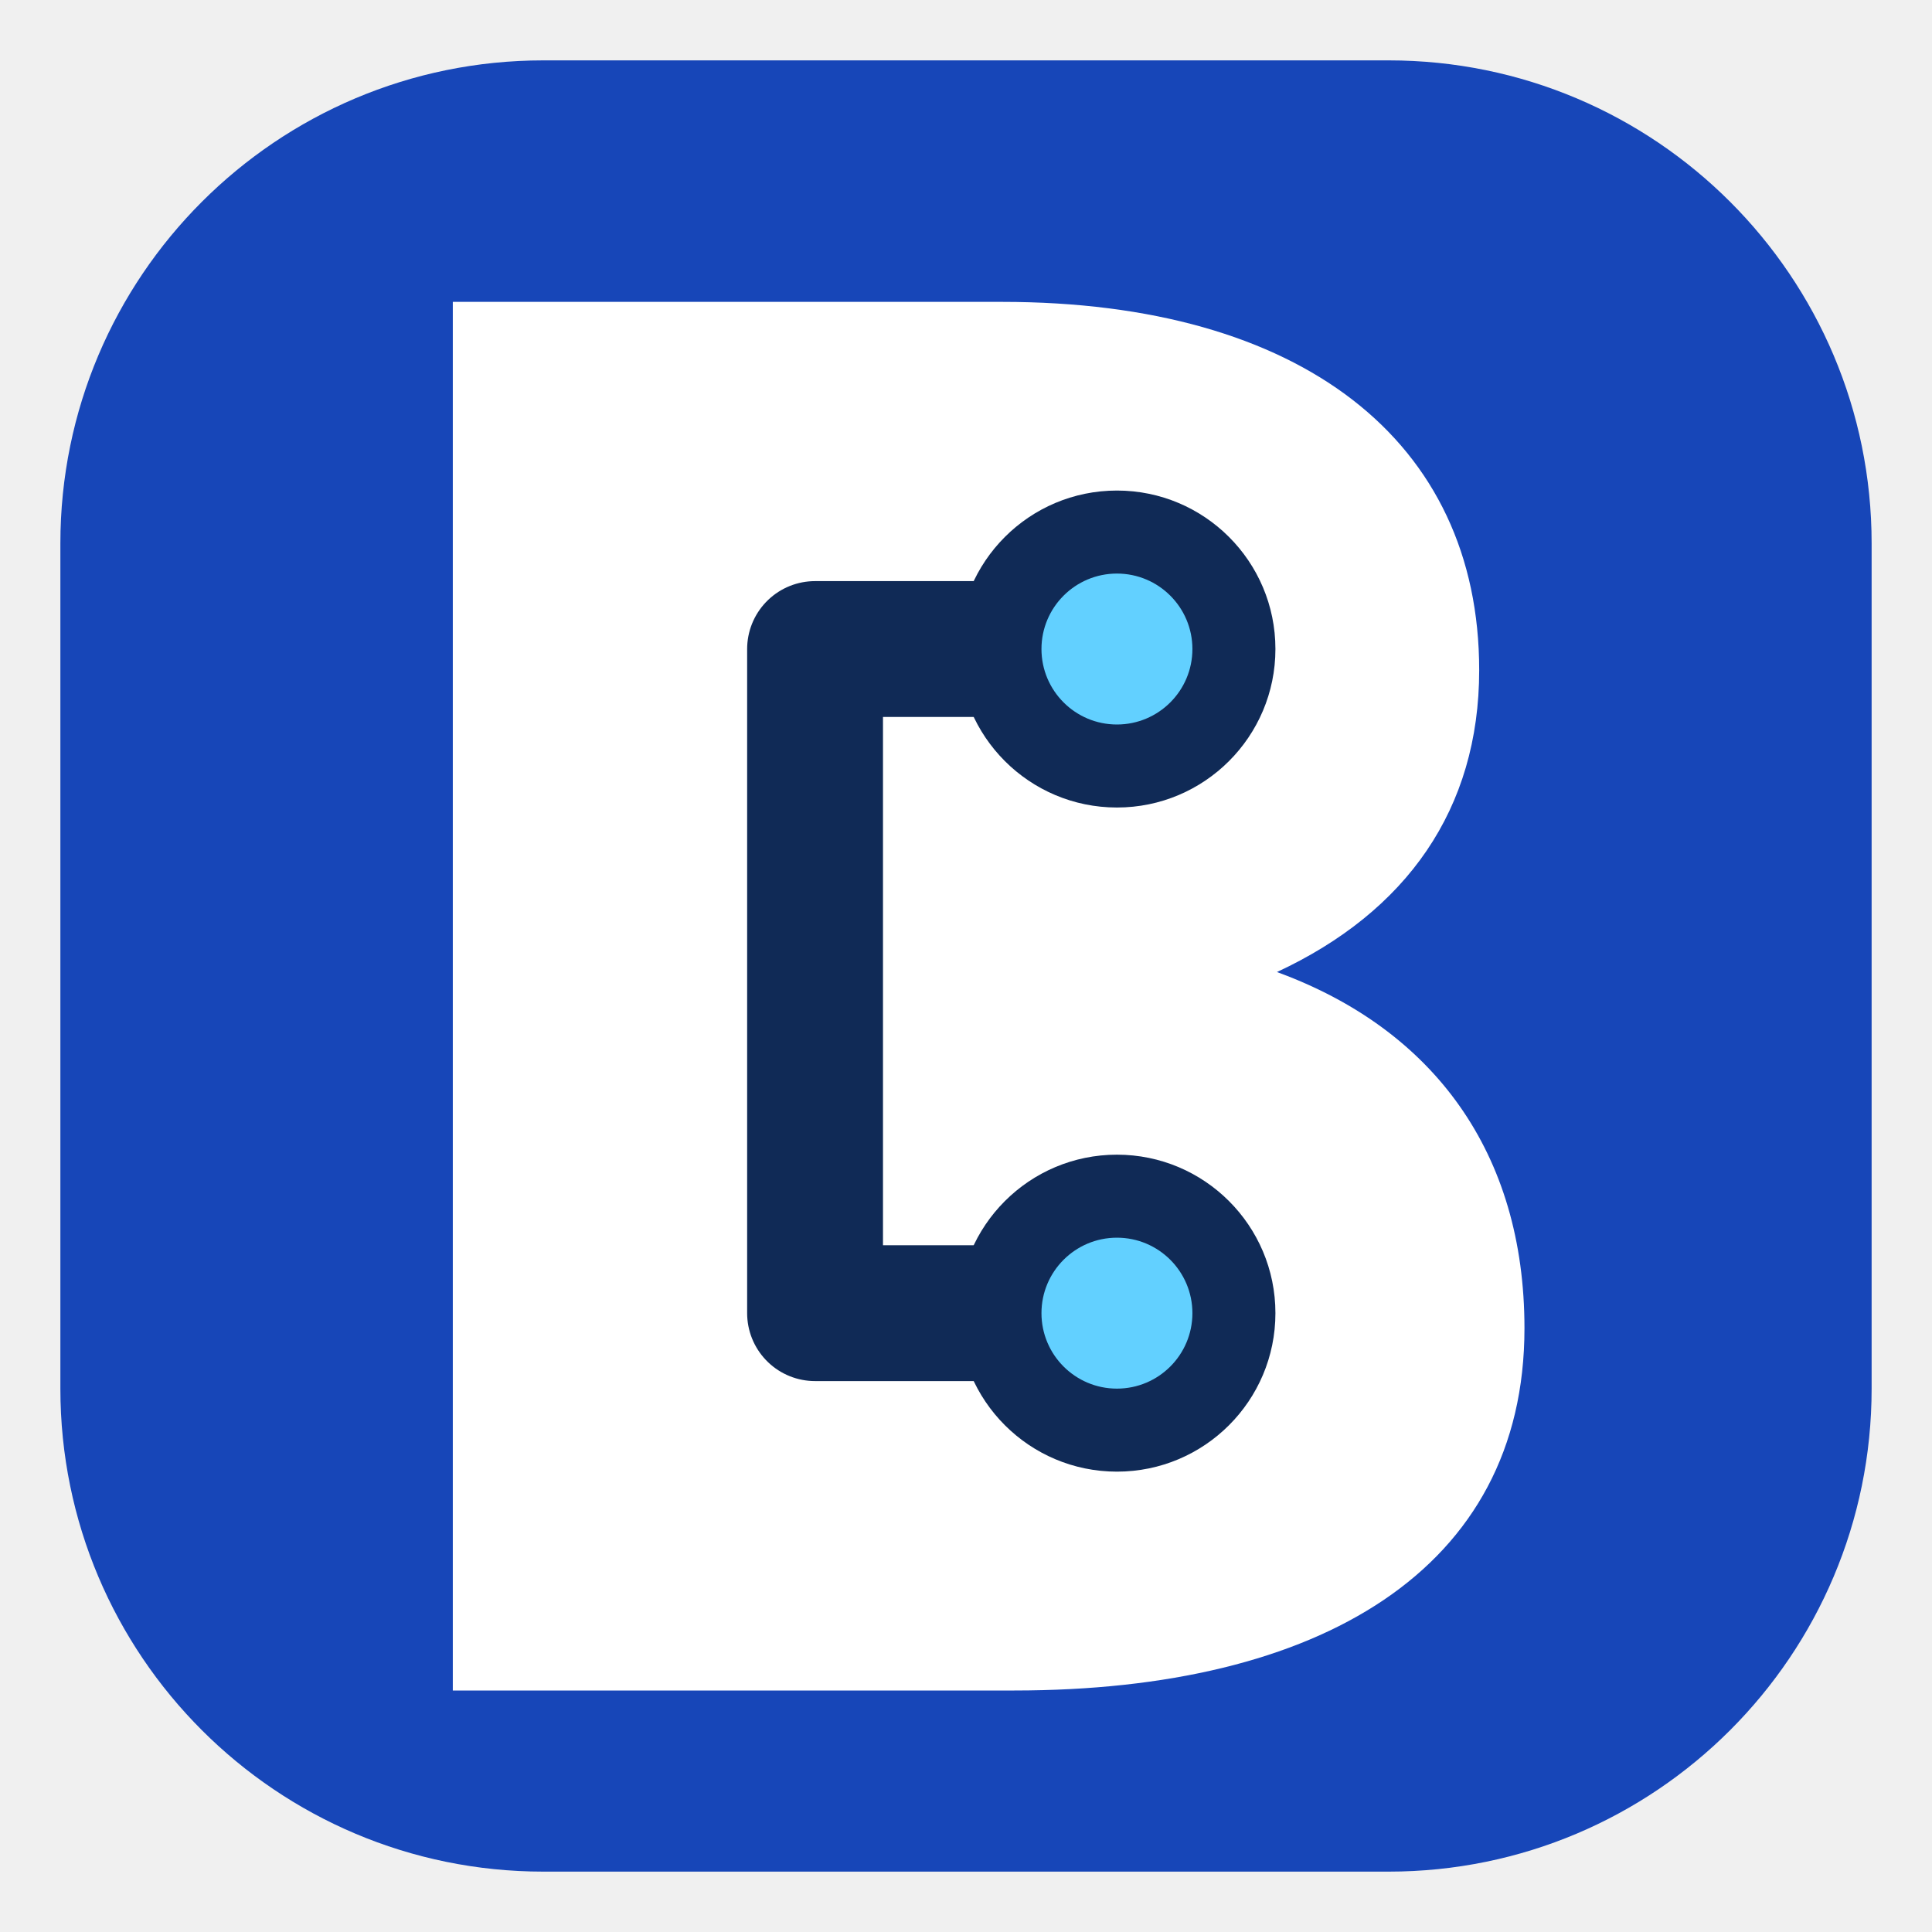
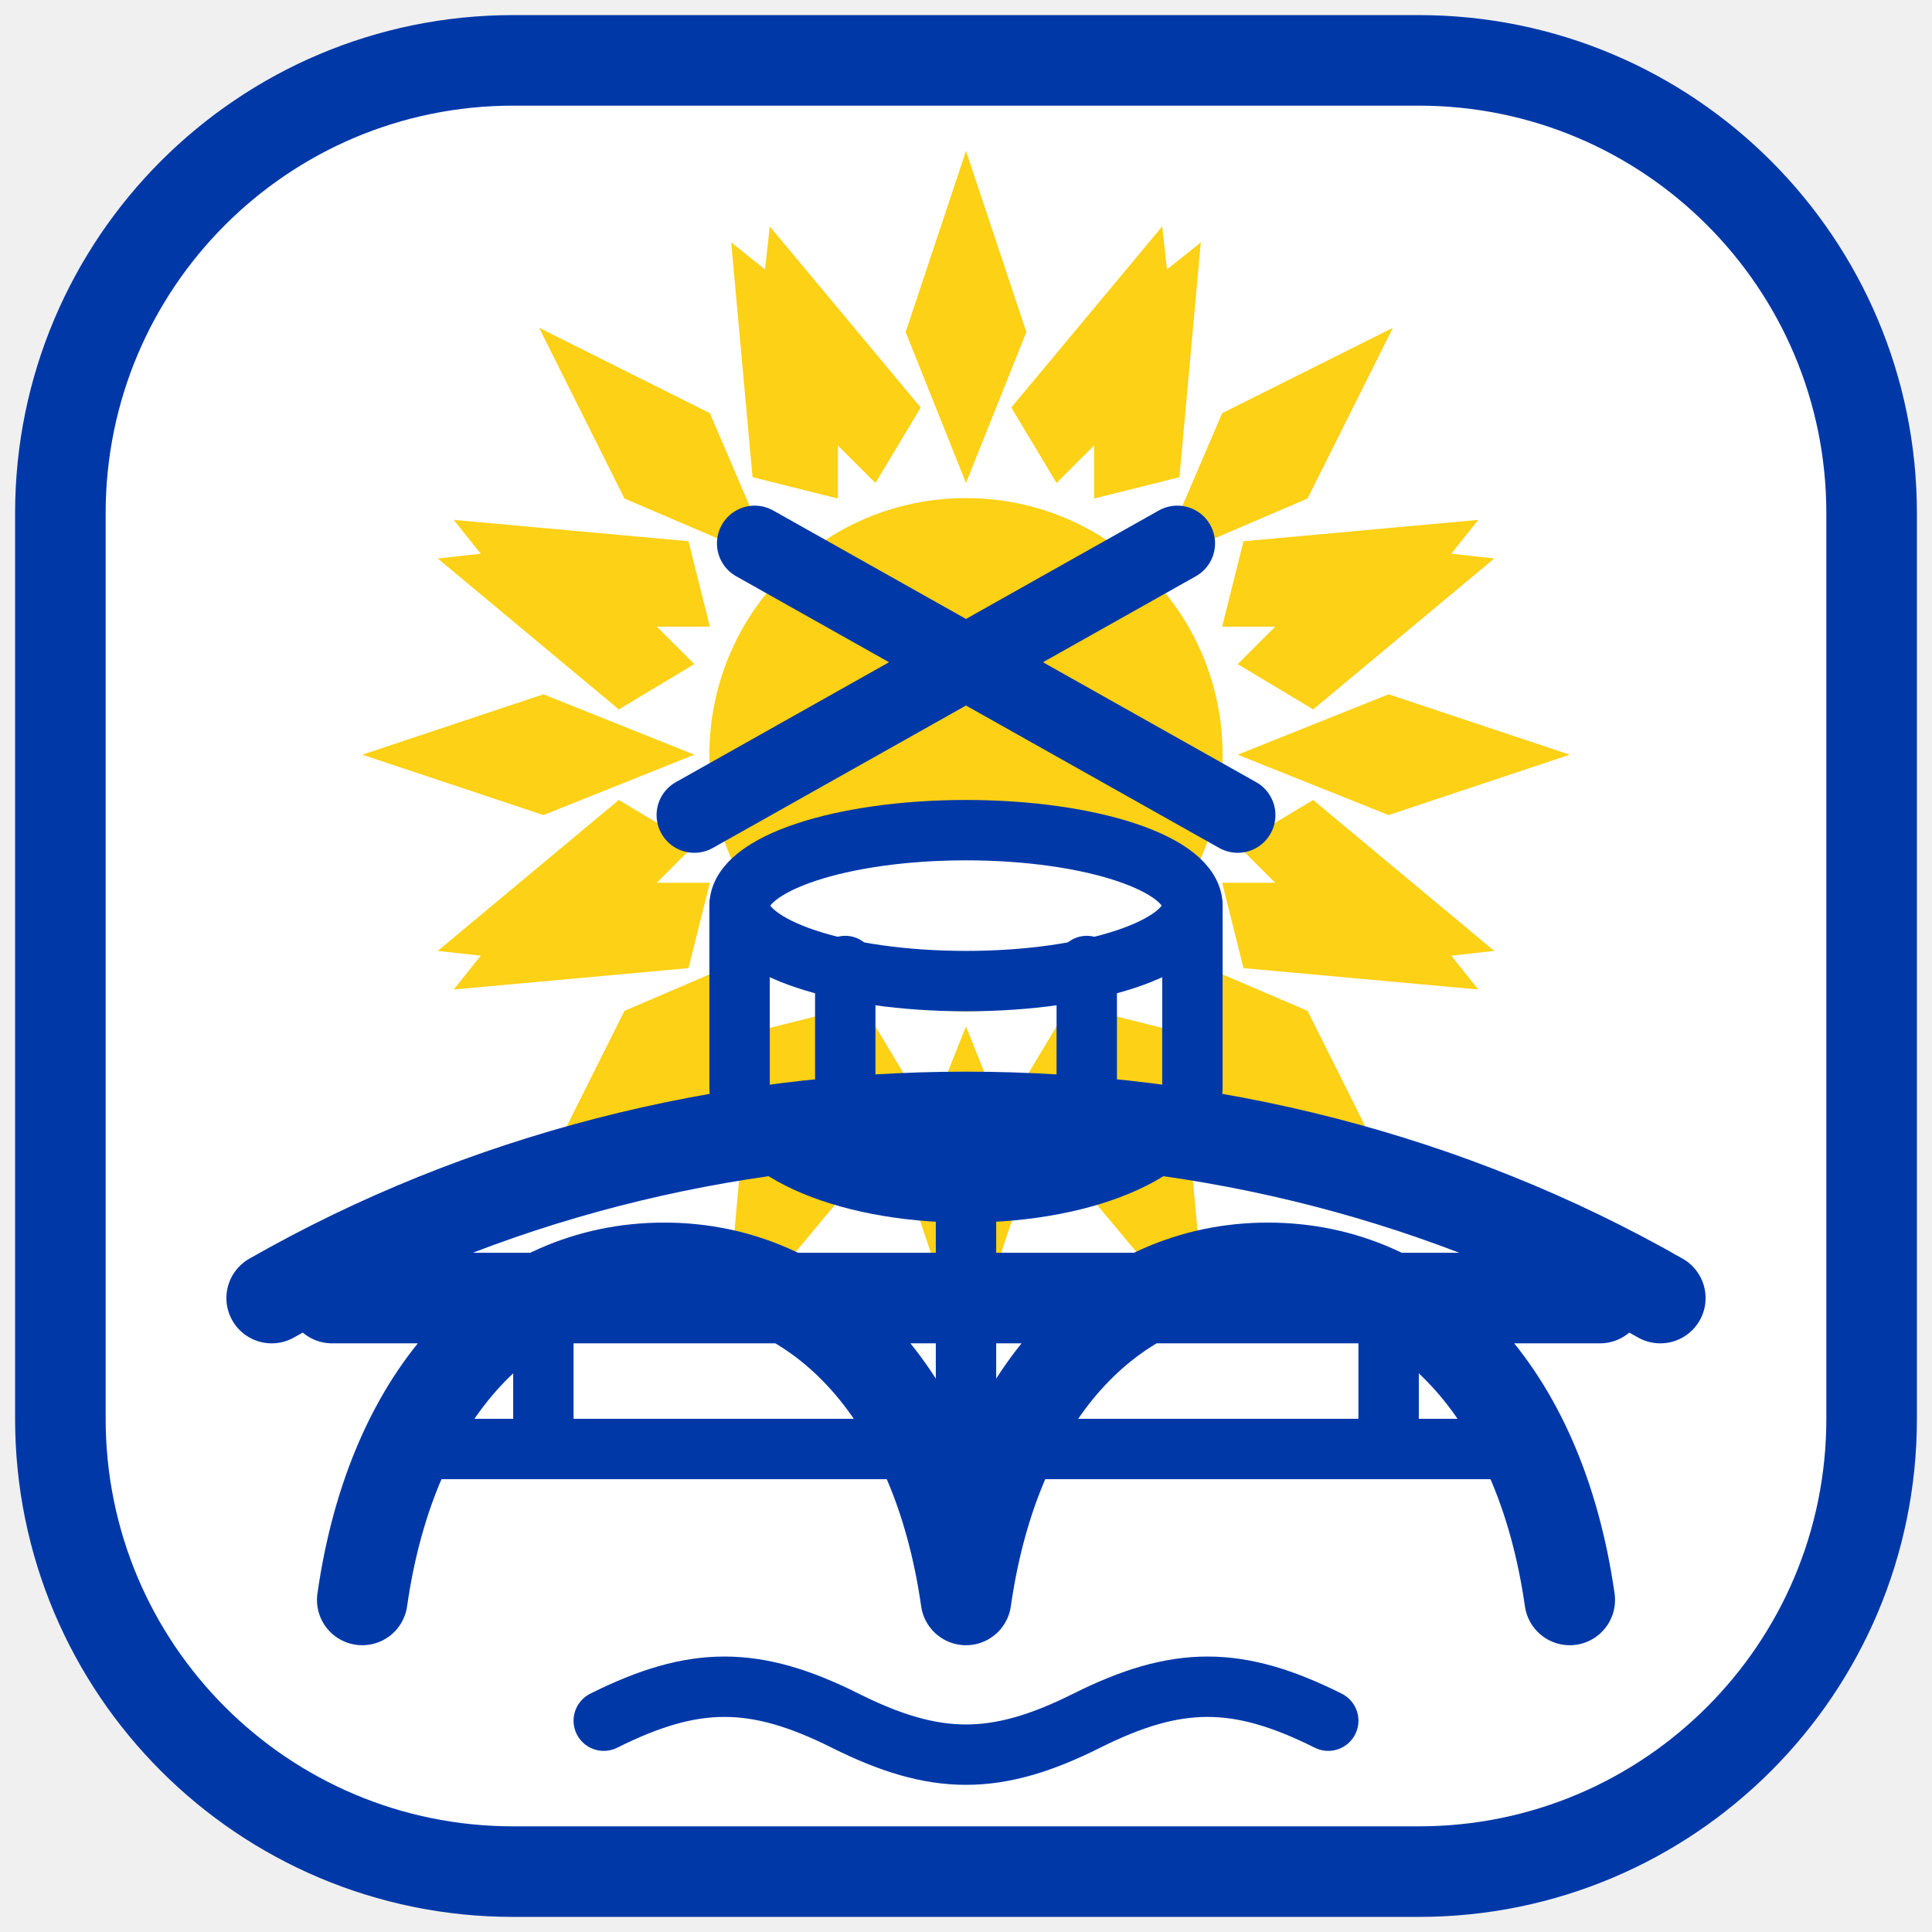
<svg xmlns="http://www.w3.org/2000/svg" viewBox="0 0 64 64">
-   <rect x="2" y="2" width="60" height="60" rx="16" fill="#1746B8" />
-   <path fill="#FFFFFF" d="M15 10h18.2C43.1 10 49 14.6 49 22.2c0 4.6-2.4 8-6.7 10 5.2 1.9 8.2 6 8.2 11.8 0 8-6.8 12-16.9 12H15V10Z" />
-   <path d="M27 21.5h9M27 21.5v22h9" fill="none" stroke="#102A56" stroke-linecap="round" stroke-linejoin="round" stroke-width="4.5" />
-   <circle cx="37" cy="21.5" r="5.25" fill="#102A56" />
-   <circle cx="37" cy="21.5" r="2.5" fill="#62D0FF" />
-   <circle cx="37" cy="43.5" r="5.25" fill="#102A56" />
-   <circle cx="37" cy="43.5" r="2.5" fill="#62D0FF" />
+   <defs>
+     <g id="ray">
+       <path d="M0-9 2-14 0-20l-2 6Z" />
+       <path d="m-3-9-4-4 .5-4.5 5 6Z" />
+       <path d="m3-9 4-4-.5-4.5-5 6Z" />
+     </g>
+   </defs>
+   <rect x="2" y="2" width="60" height="60" rx="15" fill="#fff" stroke="#0038A8" stroke-width="3" />
+   <g fill="#FCD116" transform="translate(32 25)">
+     <circle r="8.5" />
+     <use href="#ray" />
+     <use href="#ray" transform="rotate(45)" />
+     <use href="#ray" transform="rotate(90)" />
+     <use href="#ray" transform="rotate(135)" />
+     <use href="#ray" transform="rotate(180)" />
+     <use href="#ray" transform="rotate(225)" />
+     <use href="#ray" transform="rotate(270)" />
+     <use href="#ray" transform="rotate(315)" />
+   </g>
+   <g fill="none" stroke="#0038A8" stroke-linecap="round" stroke-linejoin="round">
+     <path d="m23 27 16-9M25 18l16 9" stroke-width="2.5" />
+     <ellipse cx="32" cy="30" rx="7.5" ry="2.5" fill="#fff" stroke-width="2" />
+     <path d="M24.5 30v6c0 2 3.4 3.5 7.5 3.5s7.5-1.5 7.5-3.5v-6M28 32v5m8-5v5" stroke-width="2" />
+     <path d="M9 43c7-4 15-6 23-6s16 2 23 6M11 43h42M12 53c1-7 5-11 10-11s9 4 10 11c1-7 5-11 10-11s9 4 10 11" stroke-width="3" />
+     <path d="M13 48h38M18 43v4m14-8v10m14-6v4" stroke-width="2" />
+     <path d="M20 57c3-1.5 5-1.5 8 0s5 1.5 8 0 5-1.5 8 0" stroke-width="2" />
+   </g>
</svg>
